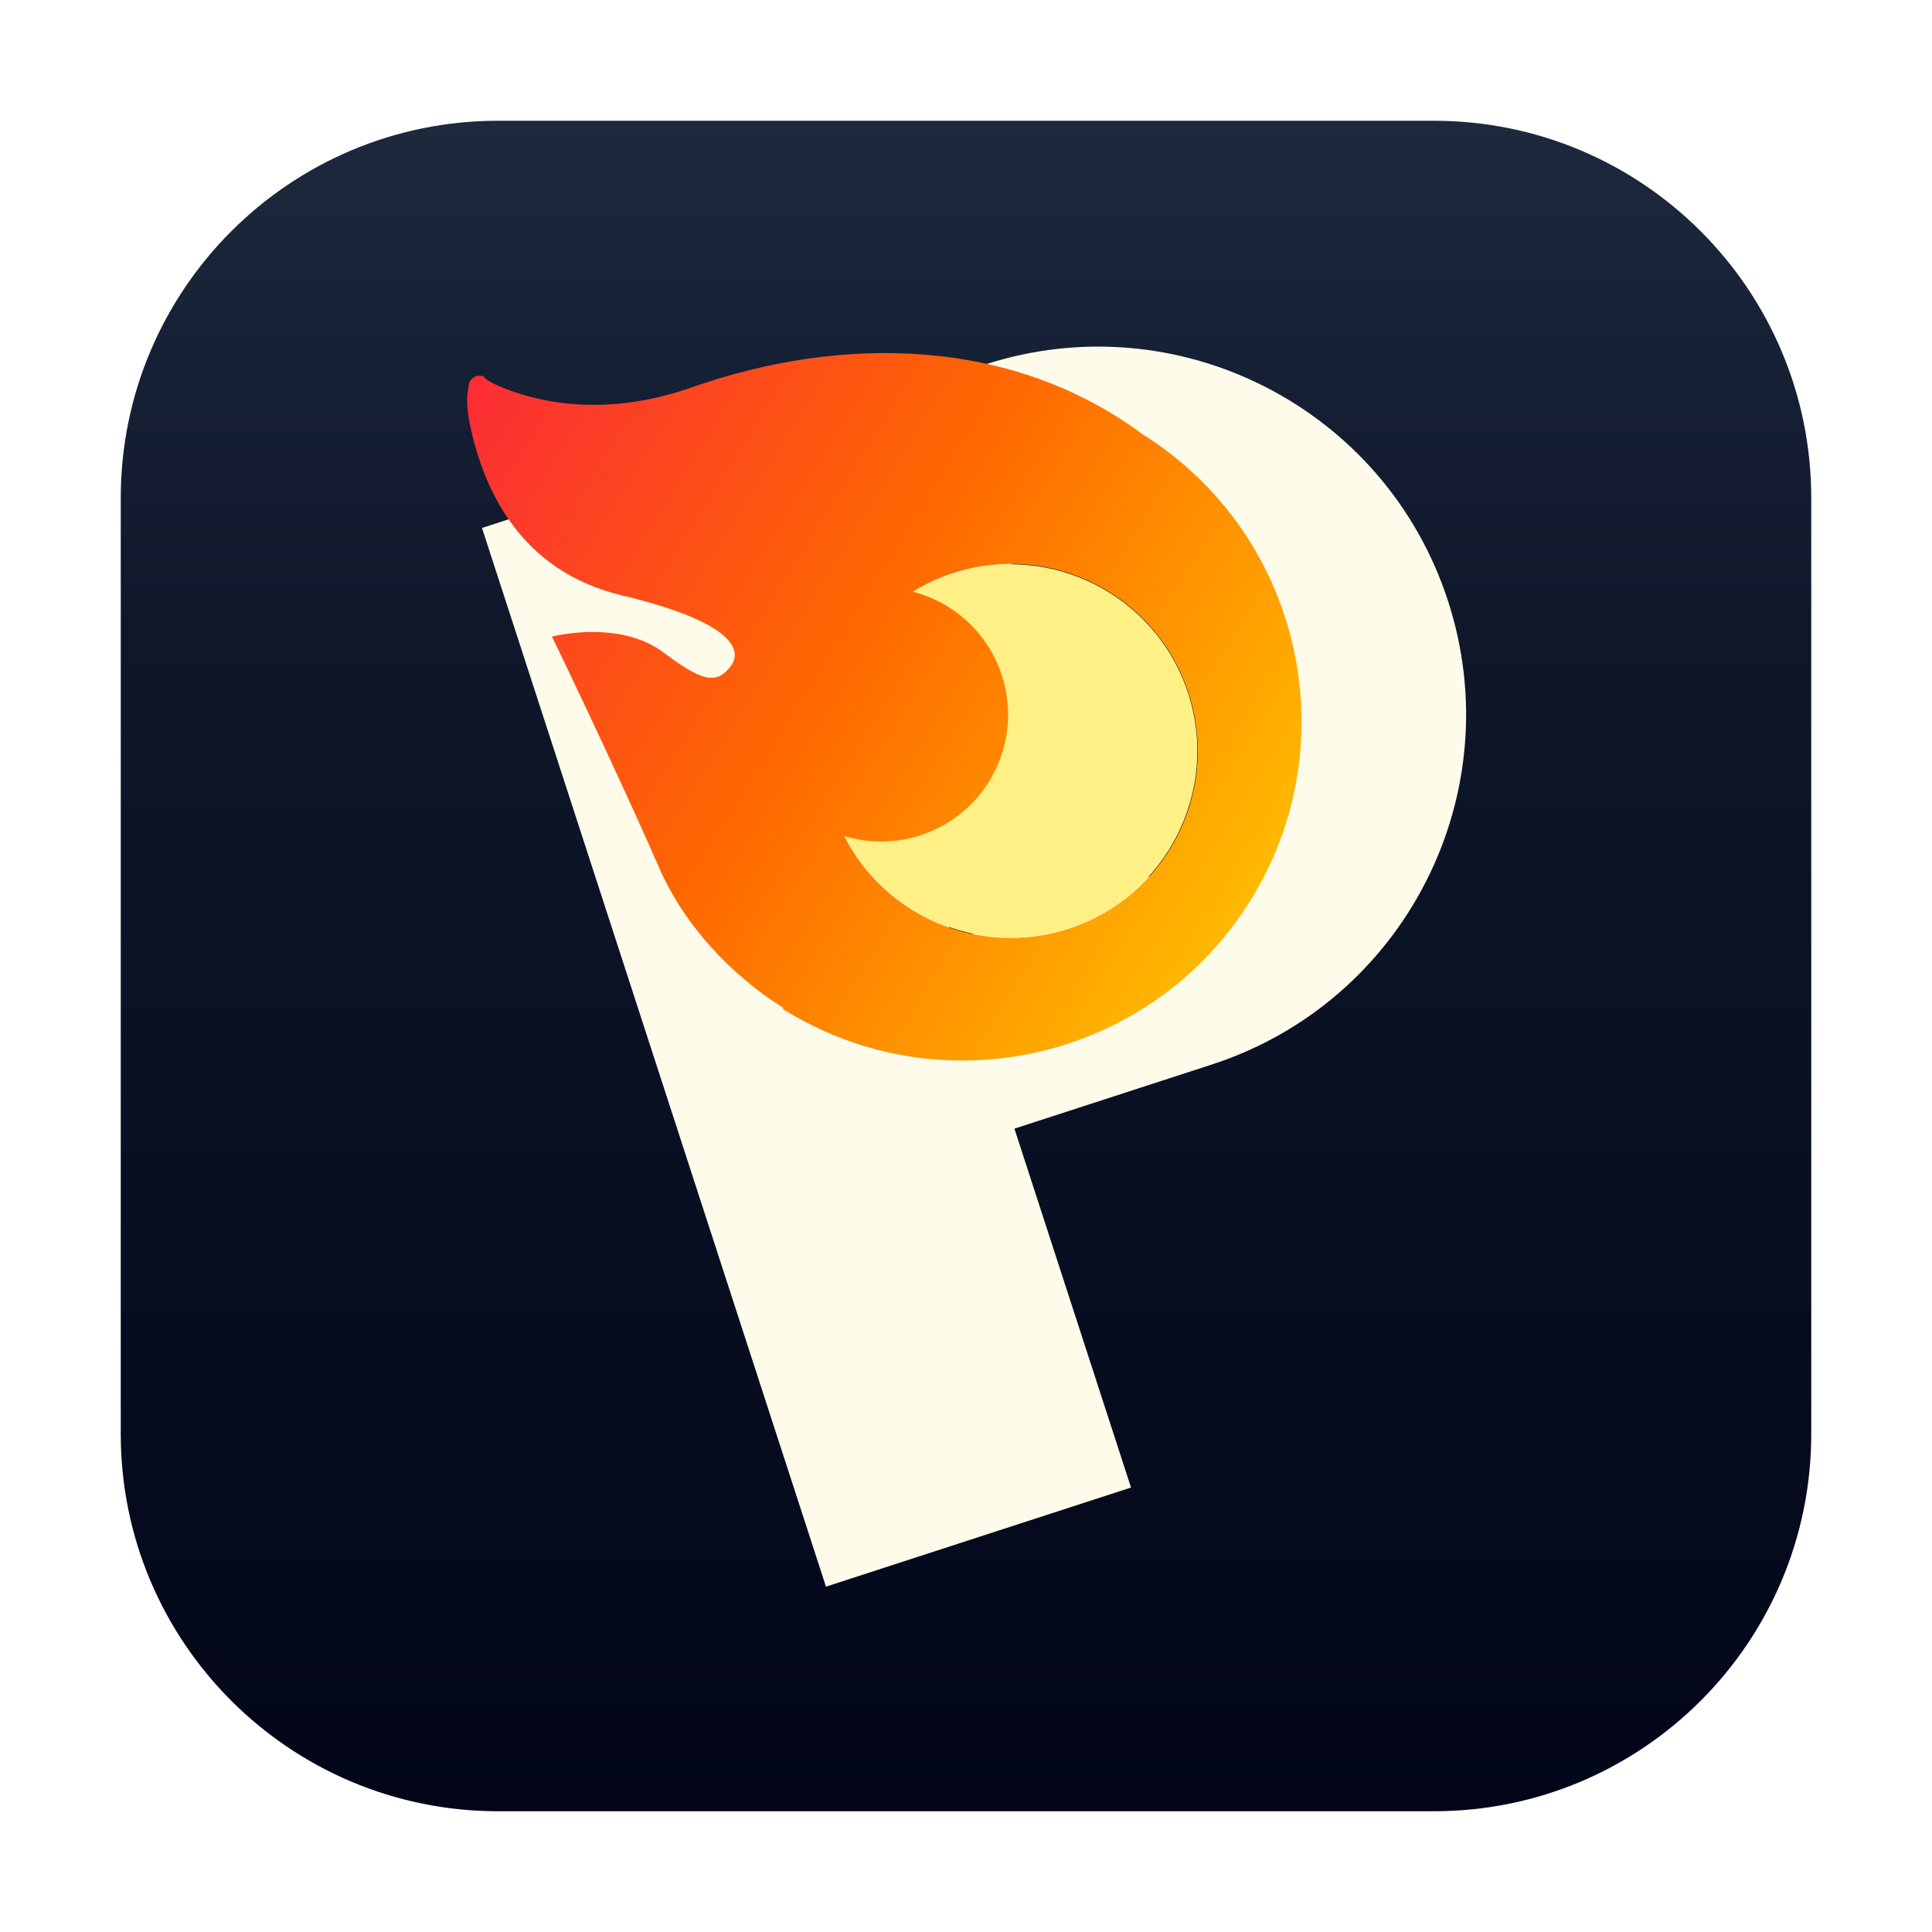
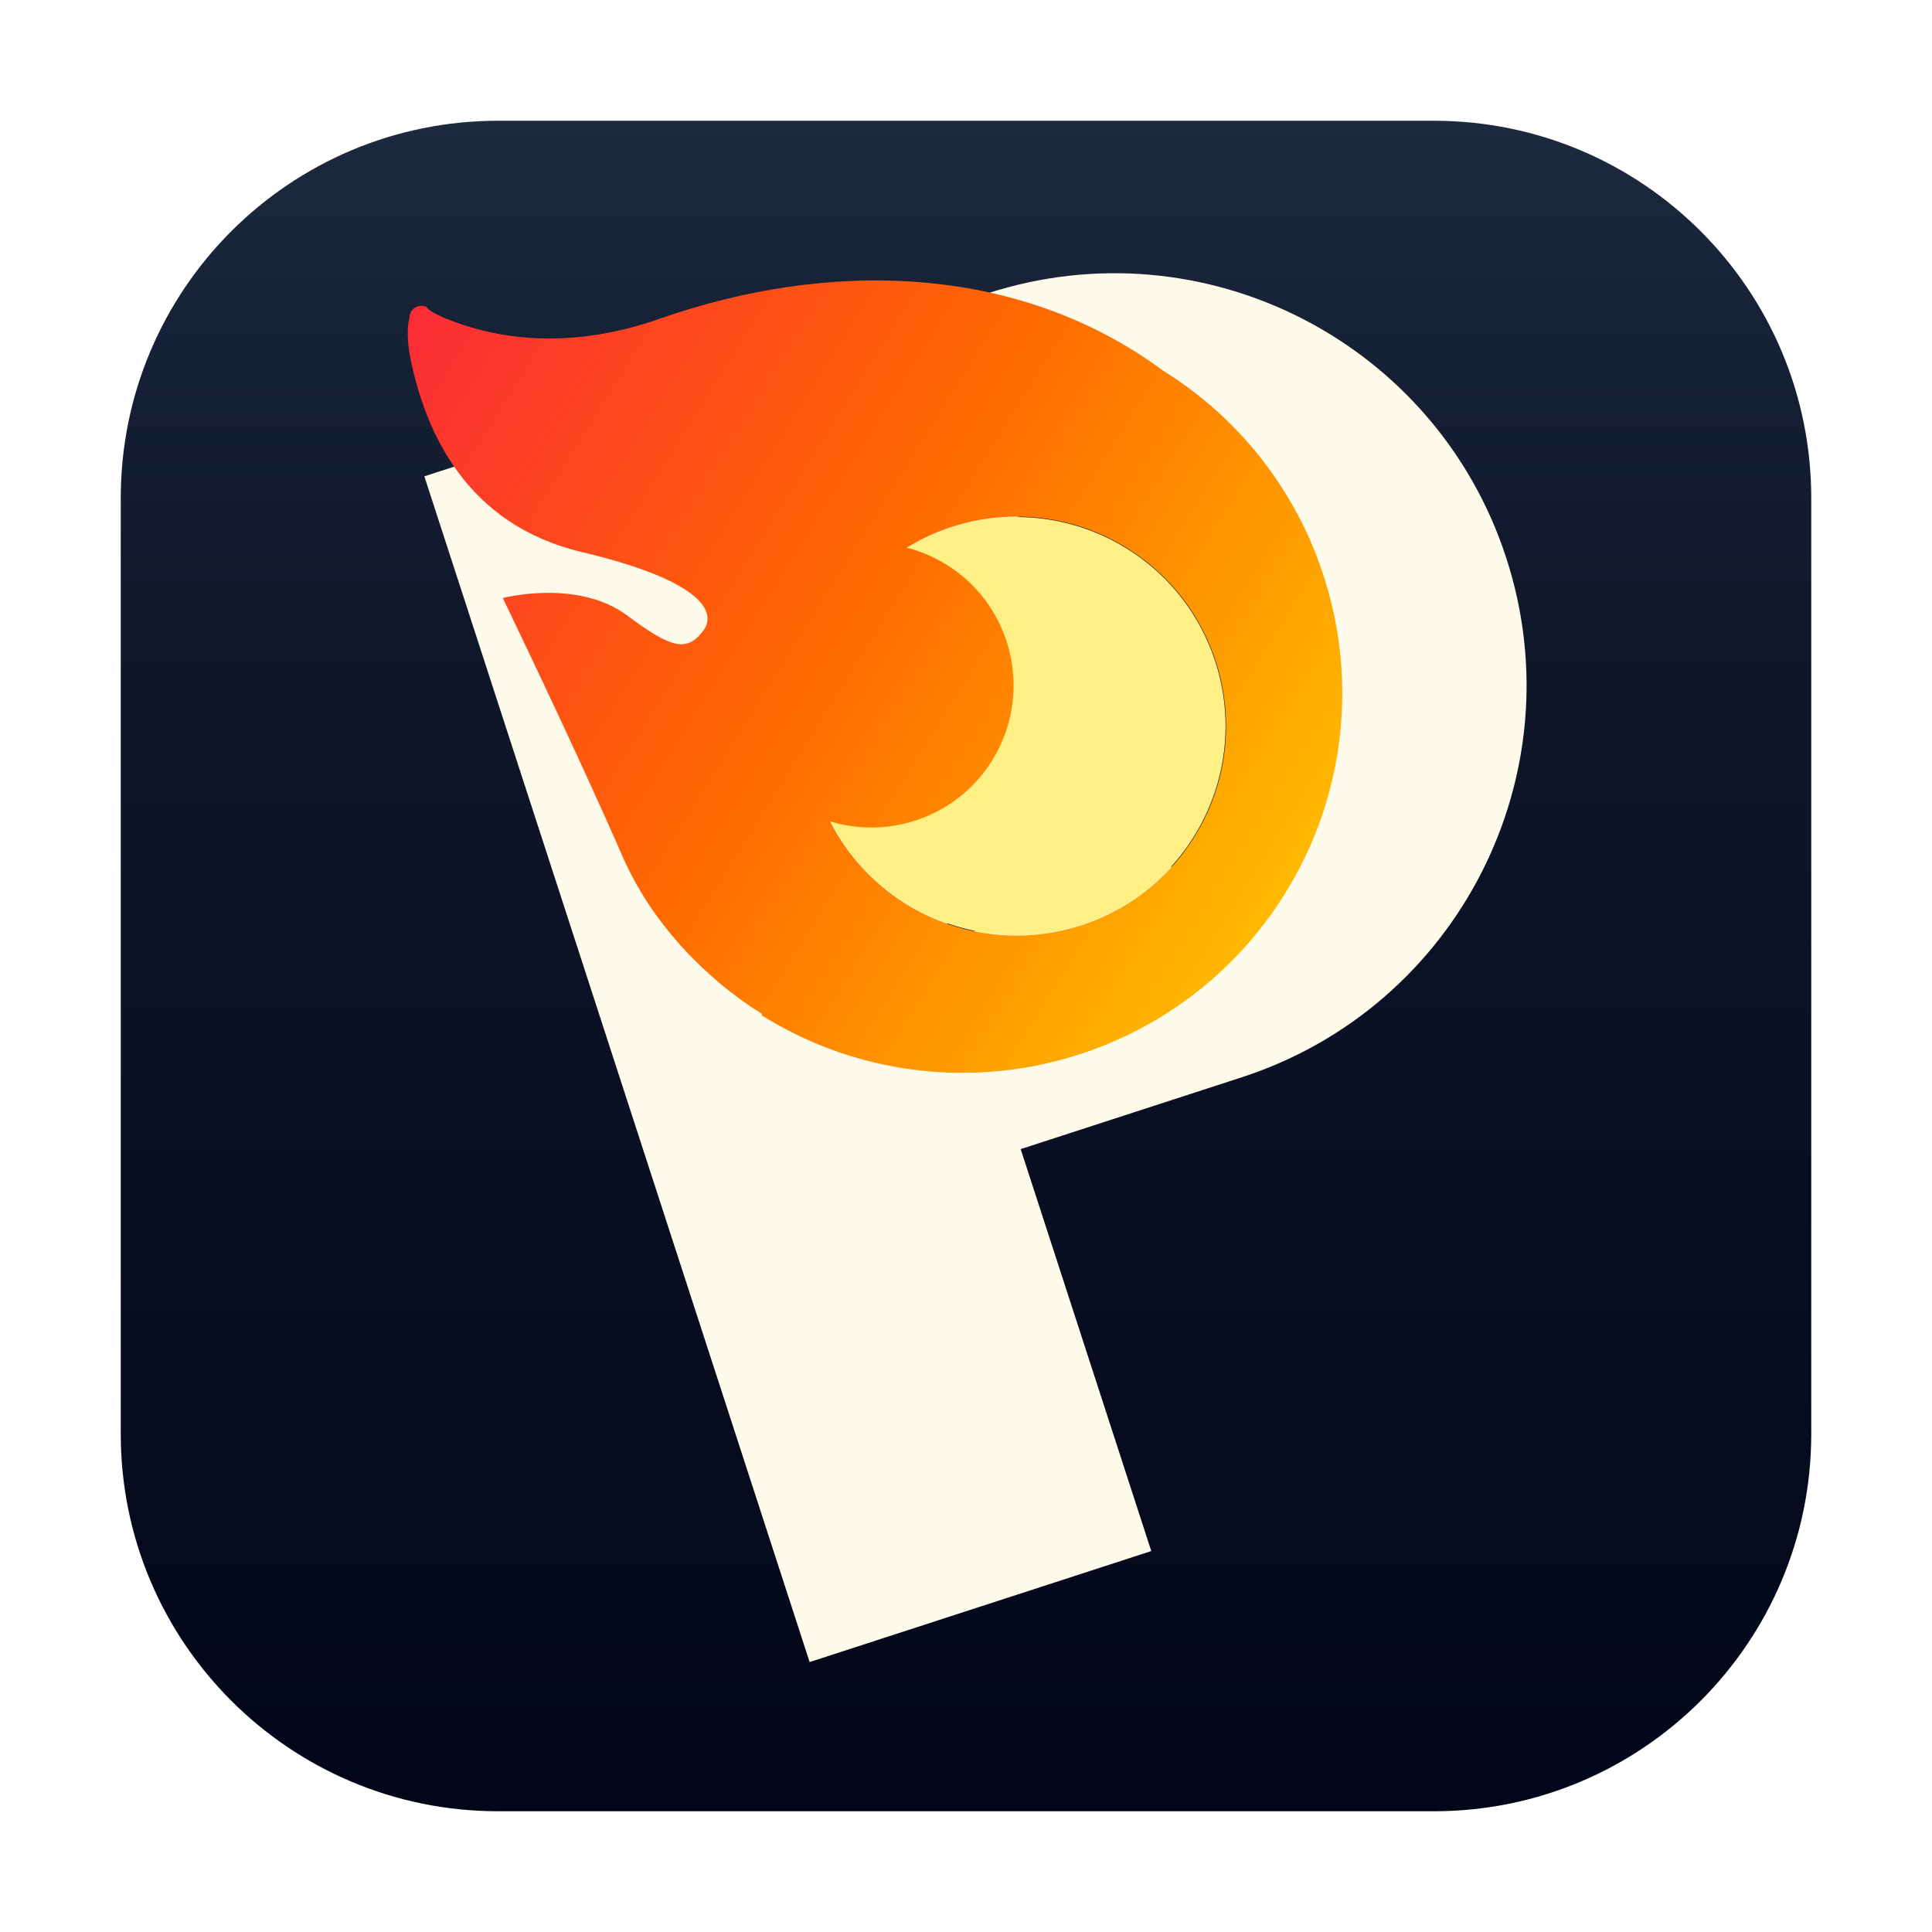
<svg xmlns="http://www.w3.org/2000/svg" width="1024" height="1024" viewBox="0 0 1024 1024">
  <defs>
    <linearGradient id="bg" x1="0" y1="0" x2="0" y2="1">
      <stop offset="0" stop-color="#1d293d" />
      <stop offset="0.3" stop-color="#0f172b" />
      <stop offset="1" stop-color="#020618" />
    </linearGradient>
    <linearGradient id="fire" gradientUnits="userSpaceOnUse" x1="0" y1="0" x2="0" y2="512">
      <stop offset="0" stop-color="#fb2c36" />
      <stop offset="0.5" stop-color="#ff6900" />
      <stop offset="1" stop-color="#ffb900" />
    </linearGradient>
  </defs>
  <rect x="64" y="64" width="896" height="896" rx="200" fill="url(#bg)" />
-   <g transform="translate(572.5 487.0) scale(1.0) rotate(-18) translate(-537.5 -525.0)">
+   <g transform="translate(580.0 484.5) scale(1.12) rotate(-18) translate(-537.5 -525.0)">
    <path d="M300 230 H580 A195 195 0 0 1 580 620 H470 V820 H300 Z M470 335 H580 A90 90 0 0 1 580 515 H470 Z" fill="#fffbeb" fill-rule="evenodd" />
    <circle cx="530" cy="429" r="98.9" fill="#fff085" />
    <g transform="rotate(50 530 429) translate(183.1 677.3) scale(0.97) rotate(-90)">
      <path fill="url(#fire)" d="M332.16,104.596c-34.594-27.688-48.125-58.25-53.328-79.969c-4.172-17.453-1.953-19.328-1.953-19.328c-0.219-2.078-1.5-3.875-3.406-4.75c-1.875-0.875-4.094-0.703-5.797,0.484c0,0-6.703,1.453-17.641,12.063c-24.875,24.156-53.031,64.469-34.469,119.578c19.891,59.125,9.375,71.5-1.047,70.688c-13.516-1.031-15.609-9.359-13.438-35.266c2.516-30.281-24.953-56.141-24.953-56.141s-42.672,67.844-75.953,116.375c-19.672,28.688-29.109,65.141-29.109,98.406H70.41c0,102.313,82.938,185.266,185.25,185.266s185.25-82.953,185.25-185.266C447.941,237.893,399.691,158.611,332.16,104.596z M255.988,459.83c-56.422,0-102.188-45.75-102.188-102.188c0-19.219,5.328-37.188,14.547-52.547c7.938,29.563,34.906,51.328,66.969,51.328c38.281,0,69.344-31.047,69.344-69.344c0-7.297-1.156-14.359-3.25-20.969c33.656,16.719,56.766,51.422,56.766,91.531C358.175,414.08,312.425,459.83,255.988,459.83z" />
    </g>
  </g>
</svg>
